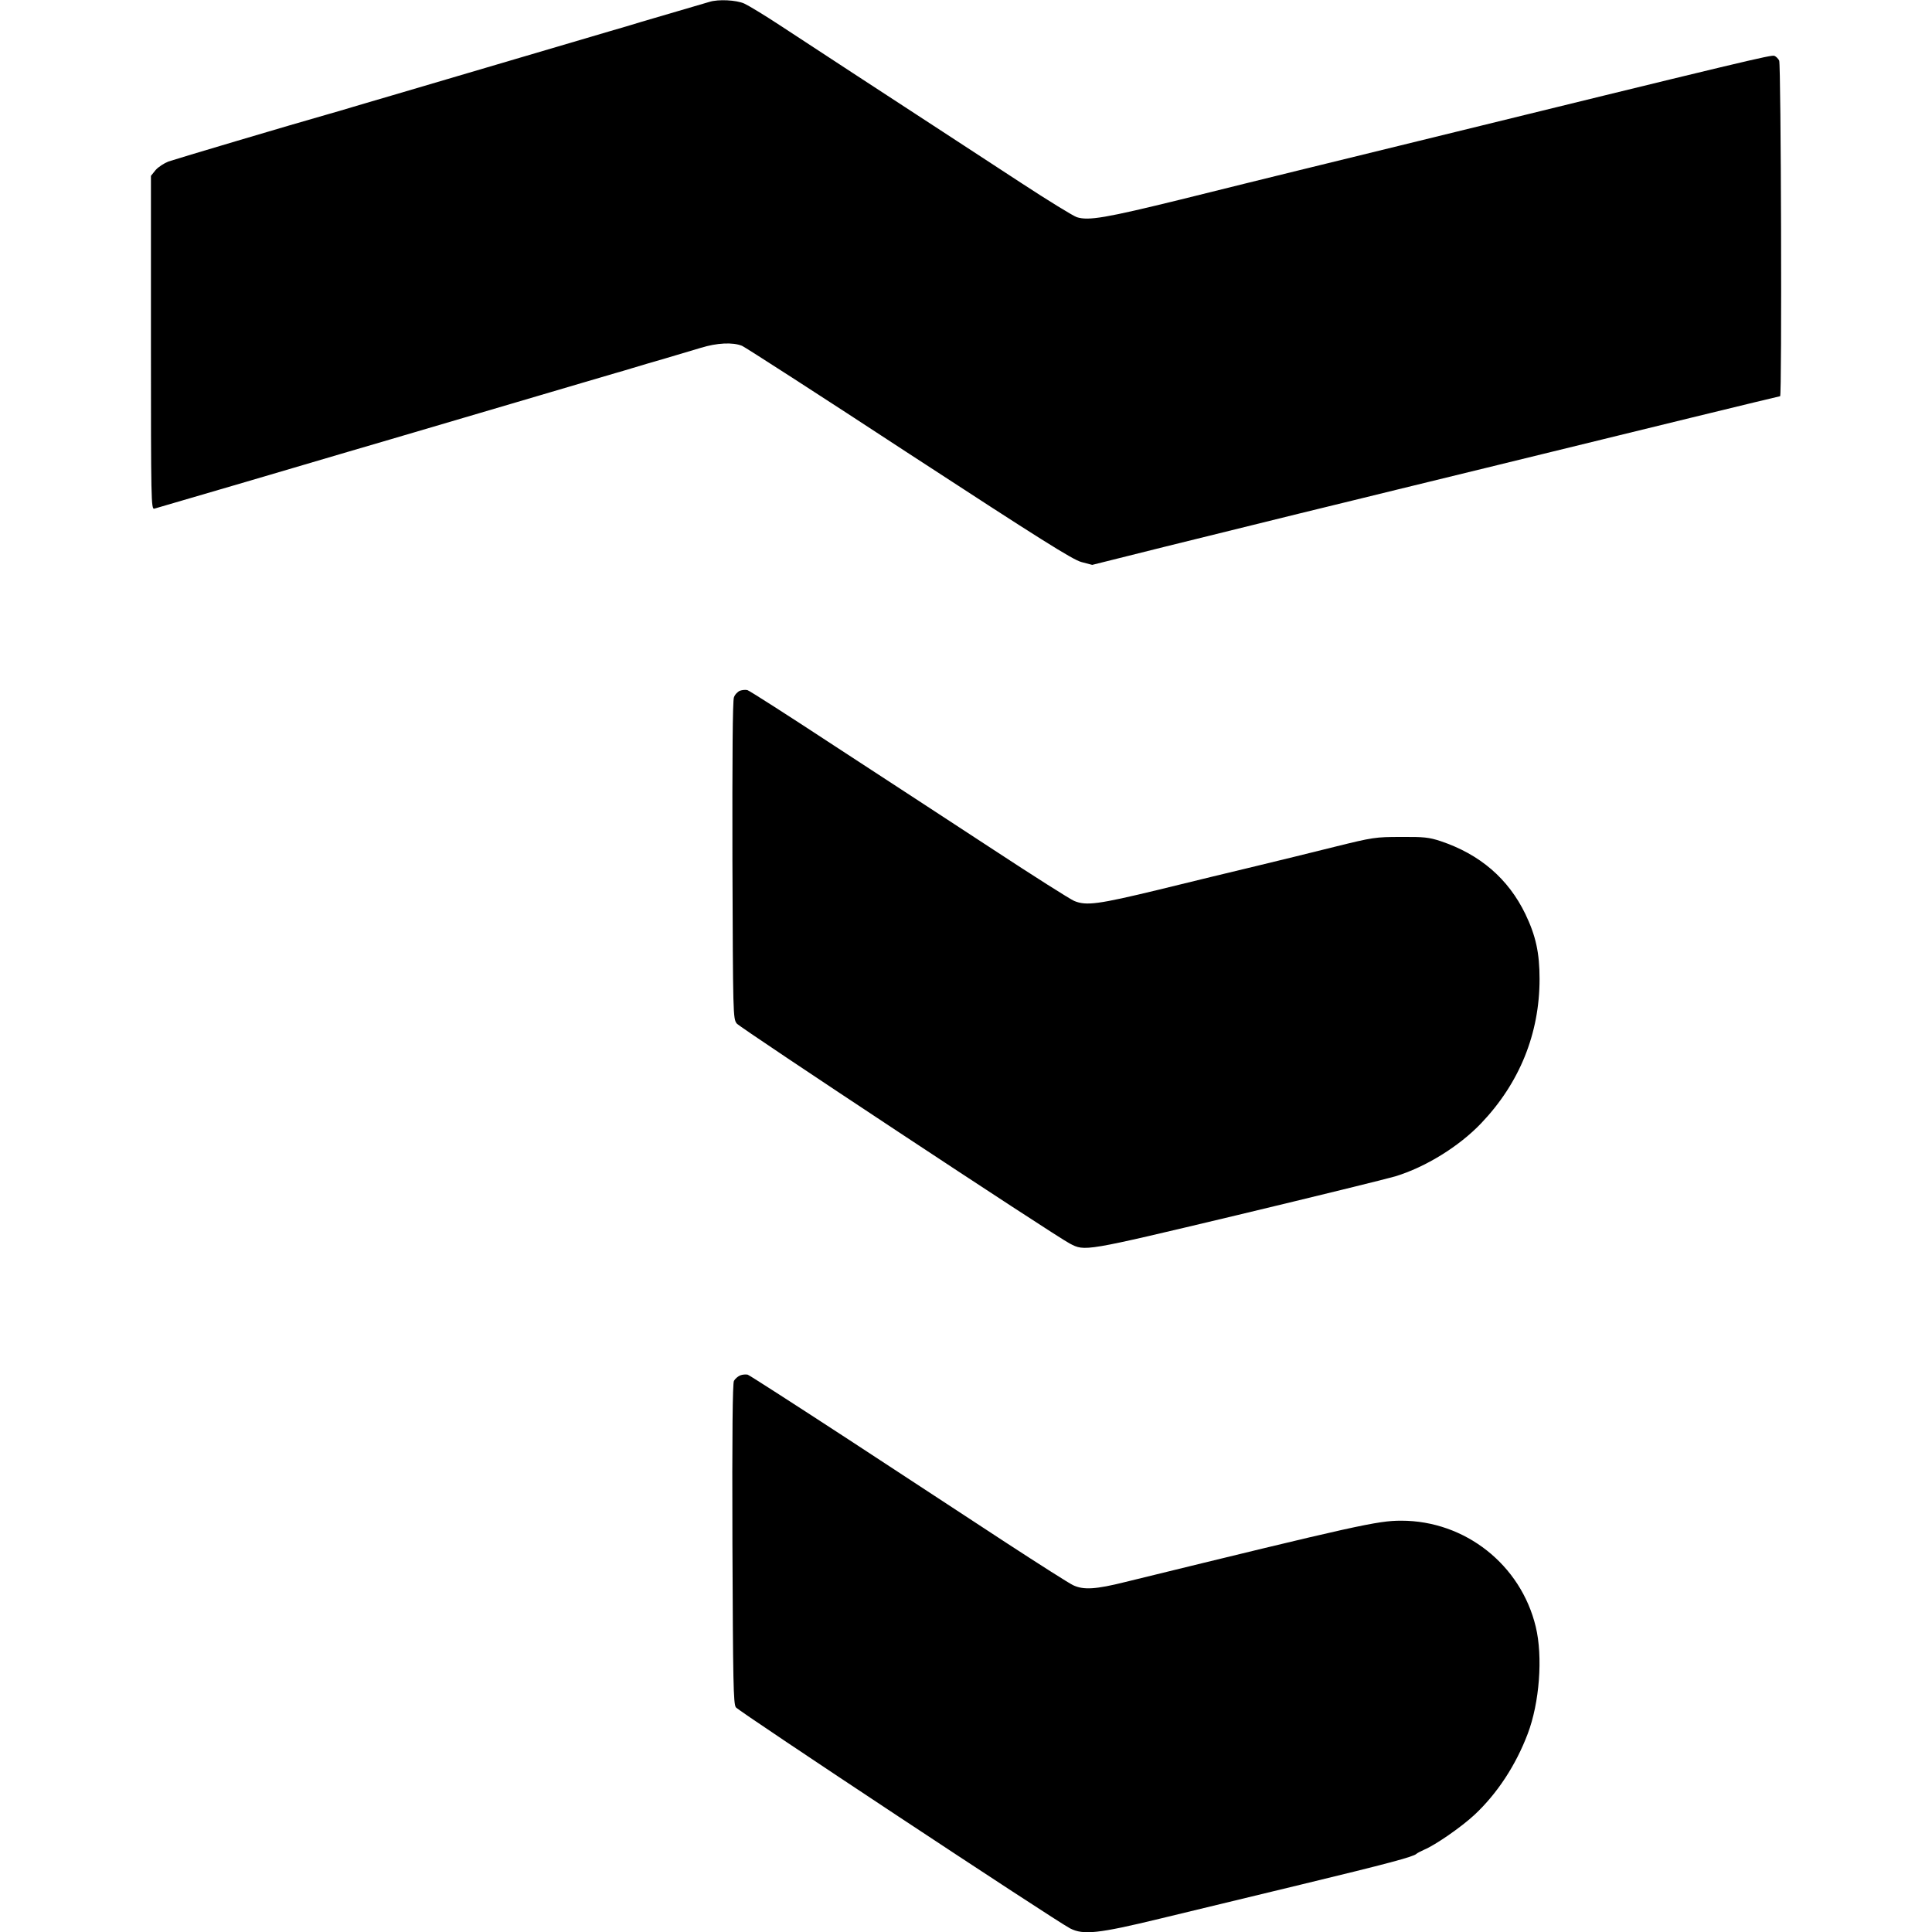
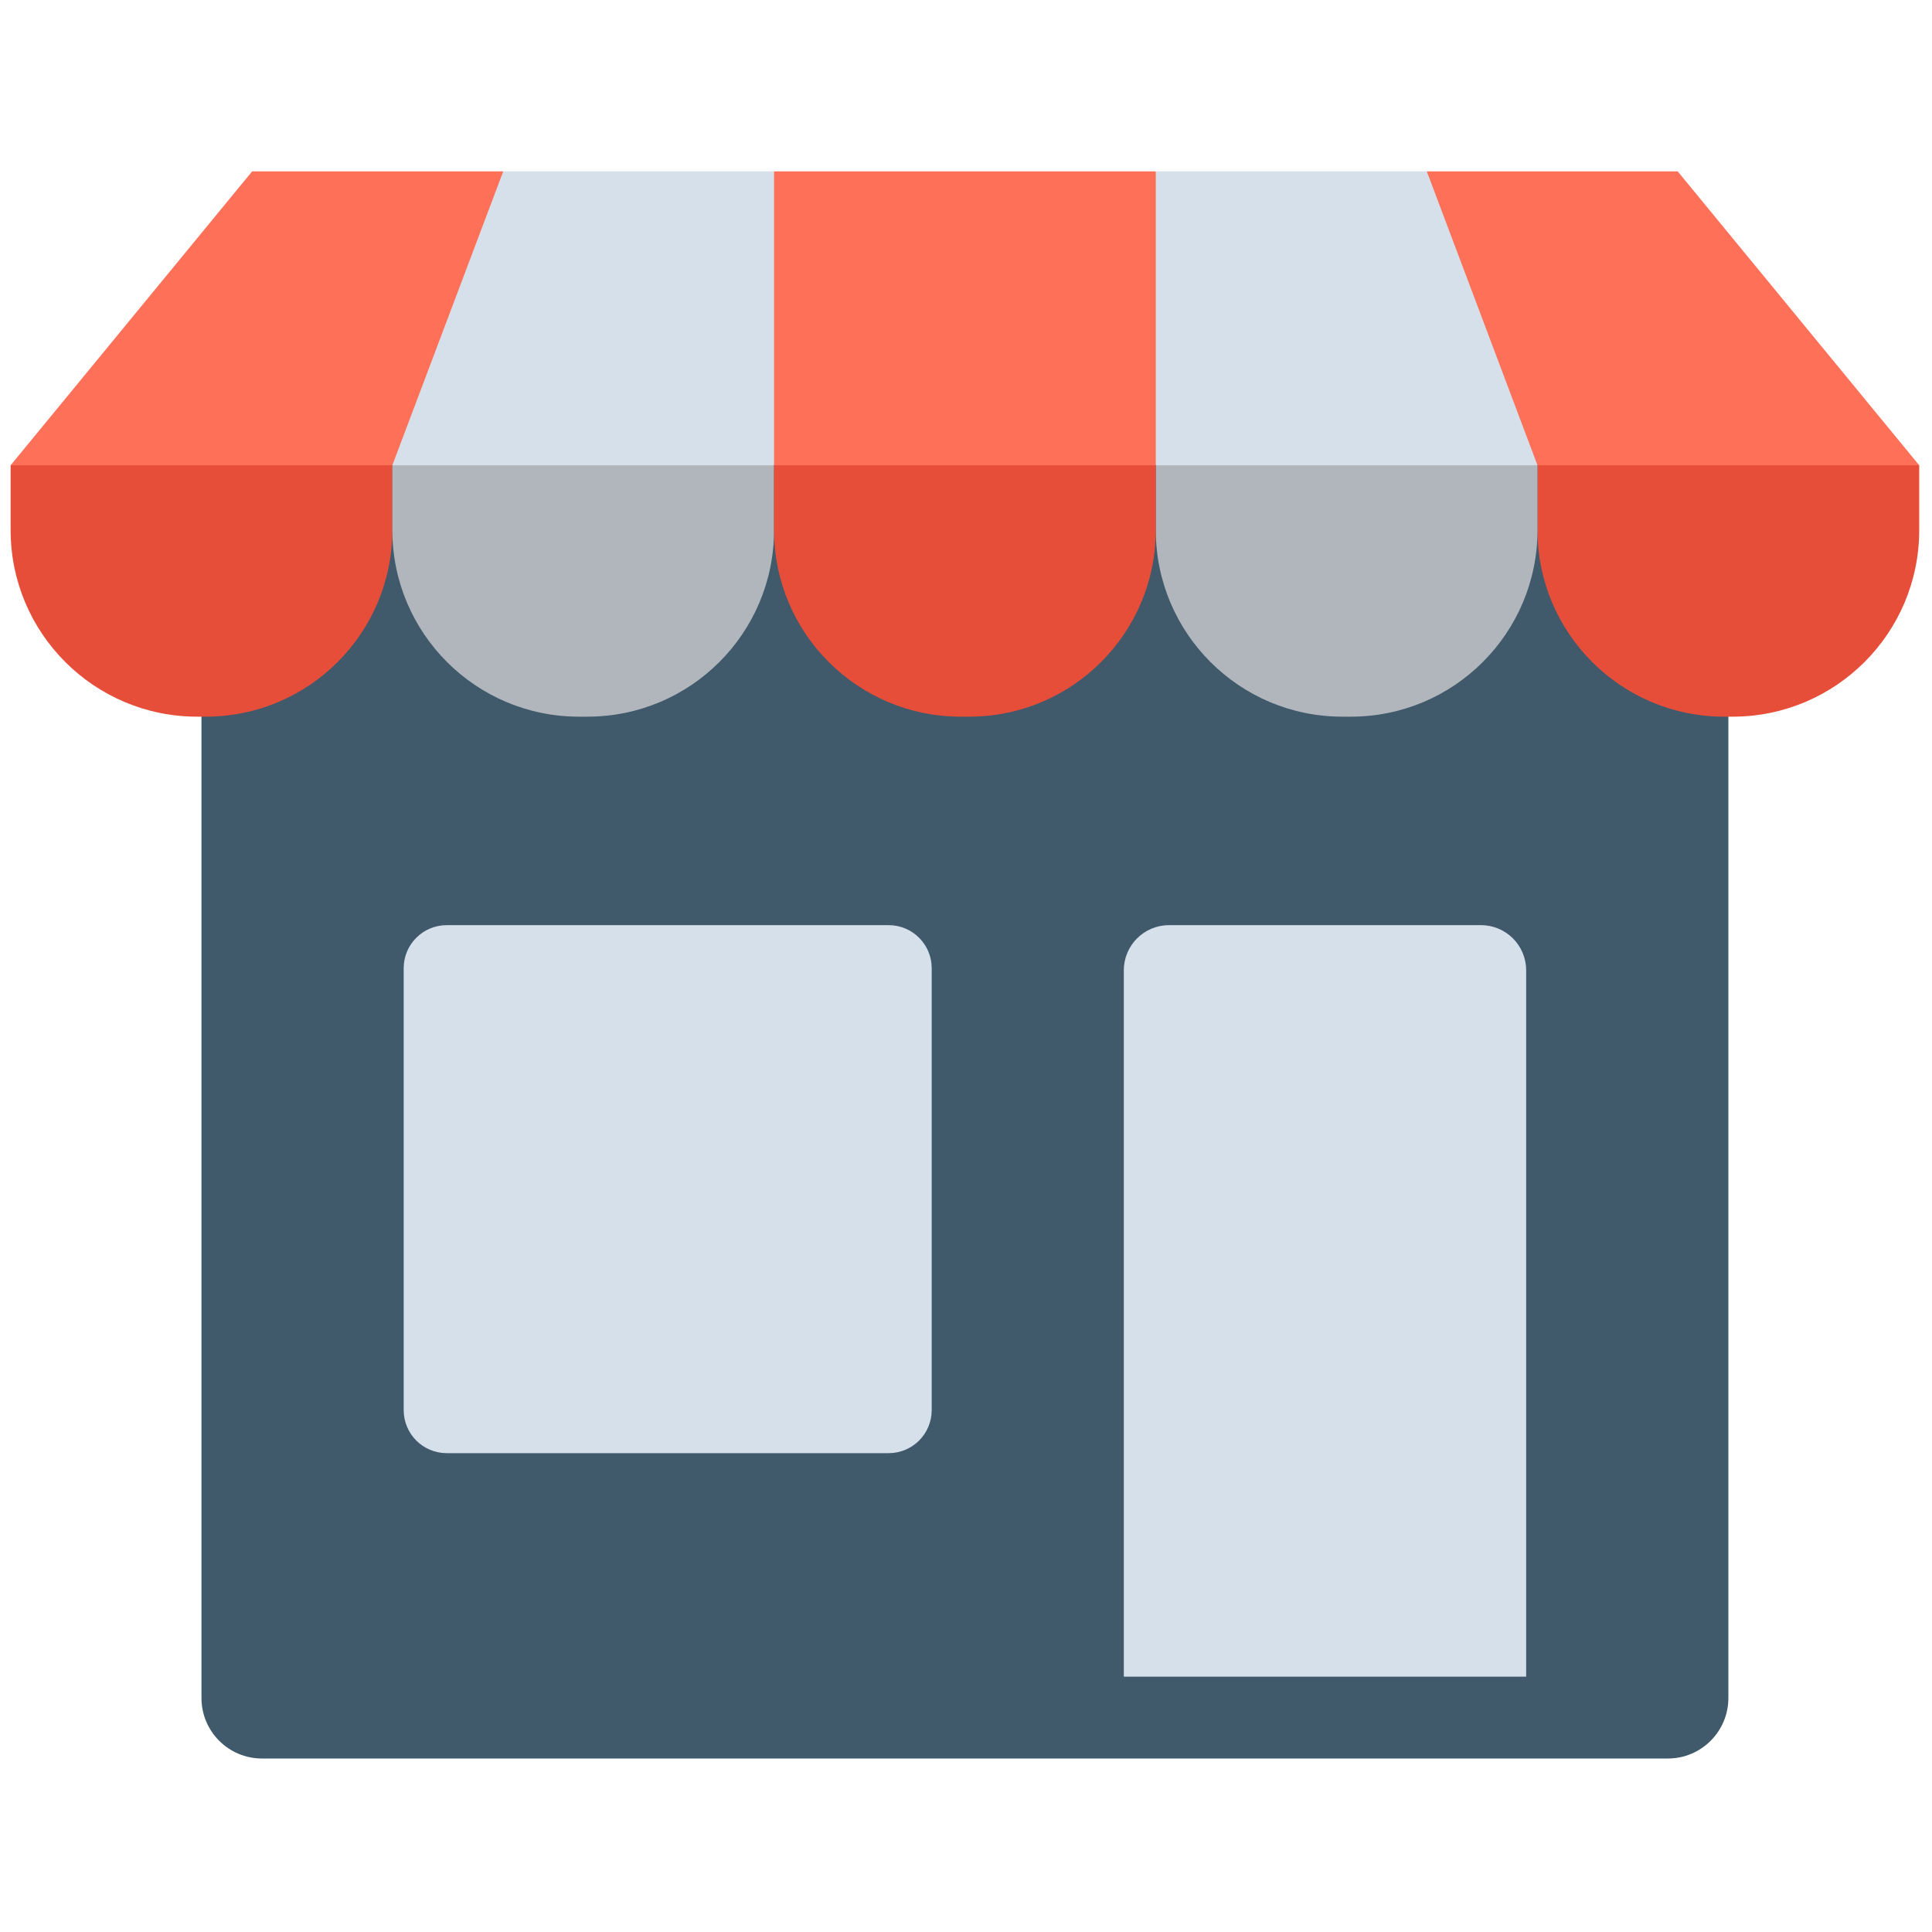
- <svg xmlns="http://www.w3.org/2000/svg" version="1.0" width="1024pt" height="1024pt" viewBox="0 0 1024 1024" preserveAspectRatio="xMidYMid meet">
-   <g transform="translate(0,1024) scale(0.1,-0.1)" fill="#000000" stroke="none">
-     <path d="M3760 10230 c-23 -7 -126 -37 -358 -105 -45 -14 -119 -36 -165 -49 -91 -27 -1065 -314 -1194 -352 -46 -13 -122 -36 -170 -50 -49 -15 -108 -32 -133 -39 -191 -54 -813 -239 -847 -251 -23 -9 -54 -29 -68 -45 l-25 -31 0 -884 c0 -839 1 -885 18 -880 9 3 226 66 482 141 256 75 503 148 550 162 47 14 144 42 215 63 72 21 362 107 645 190 283 84 531 156 550 162 19 5 62 18 95 28 33 10 110 33 170 50 61 18 145 43 188 56 87 27 171 31 220 11 18 -8 417 -265 887 -573 693 -452 866 -561 912 -573 l57 -15 388 97 c213 53 534 132 713 176 179 44 411 100 515 126 105 26 318 78 475 116 803 197 1550 379 1555 379 10 0 5 1761 -5 1779 -5 10 -16 21 -25 25 -18 6 -116 -17 -1995 -478 -168 -41 -408 -100 -535 -131 -126 -31 -403 -99 -615 -152 -399 -98 -491 -114 -553 -94 -20 7 -152 88 -294 181 -142 93 -330 216 -418 273 -270 176 -702 458 -860 562 -82 54 -168 106 -190 116 -42 19 -138 24 -185 9z" />
-     <path d="M3922 6579 c-12 -5 -27 -20 -32 -35 -7 -17 -9 -319 -8 -865 3 -820 3 -838 23 -864 18 -23 1681 -1122 1765 -1166 81 -42 71 -44 885 150 418 100 796 193 840 206 161 49 339 159 456 282 203 213 309 475 309 764 0 139 -20 229 -75 344 -91 188 -241 317 -450 387 -61 20 -89 23 -210 22 -134 0 -148 -2 -350 -52 -115 -29 -304 -75 -420 -103 -115 -27 -347 -84 -515 -125 -319 -77 -383 -86 -447 -59 -21 9 -214 131 -430 273 -216 141 -593 388 -839 548 -245 161 -453 294 -462 296 -10 3 -28 1 -40 -3z" />
-     <path d="M3923 2950 c-12 -5 -27 -18 -33 -29 -7 -14 -10 -271 -8 -864 3 -732 5 -846 18 -866 14 -21 1691 -1130 1772 -1172 70 -36 151 -27 473 51 160 39 495 120 745 180 464 112 602 149 617 164 4 4 23 14 41 22 60 25 197 120 267 185 121 113 219 263 282 429 63 165 81 409 43 567 -79 330 -375 563 -713 563 -126 0 -230 -23 -1463 -325 -156 -39 -221 -43 -276 -17 -20 9 -180 111 -355 225 -175 115 -551 361 -835 547 -285 186 -526 341 -535 344 -10 2 -28 1 -40 -4z" />
+ <svg xmlns="http://www.w3.org/2000/svg" version="1.1" width="256" height="256" viewBox="0 0 256 256" xml:space="preserve">
+   <defs>
+ </defs>
+   <g style="stroke: none; stroke-width: 0; stroke-dasharray: none; stroke-linecap: butt; stroke-linejoin: miter; stroke-miterlimit: 10; fill: none; fill-rule: nonzero; opacity: 1;" transform="translate(1.406593 1.406593) scale(2.81 2.81)">
+     <path d="M 9 33.294 l 0 46.274 c 0 1.576 1.278 2.854 2.854 2.854 h 66.293 c 1.576 0 2.854 -1.278 2.854 -2.854 l 0 -46.274 l 0 -13.301 c 0 -1.576 -1.278 -2.854 -2.854 -2.854 H 11.854 C 10.278 17.14 9 18.417 9 19.993 L 9 33.294 z" style="stroke: none; stroke-width: 1; stroke-dasharray: none; stroke-linecap: butt; stroke-linejoin: miter; stroke-miterlimit: 10; fill: rgb(64,89,107); fill-rule: nonzero; opacity: 1;" transform=" matrix(1 0 0 1 0 0) " stroke-linecap="round" />
+     <path d="M 69.335 43.125 H 54.623 c -1.176 0 -2.13 0.954 -2.13 2.13 v 33.307 h 18.972 V 45.255 C 71.465 44.079 70.511 43.125 69.335 43.125 z" style="stroke: none; stroke-width: 1; stroke-dasharray: none; stroke-linecap: butt; stroke-linejoin: miter; stroke-miterlimit: 10; fill: rgb(214,224,235); fill-rule: nonzero; opacity: 1;" transform=" matrix(1 0 0 1 0 0) " stroke-linecap="round" />
+     <path d="M 41.403 68.023 H 20.565 c -1.121 0 -2.03 -0.909 -2.03 -2.03 V 45.155 c 0 -1.121 0.909 -2.03 2.03 -2.03 h 20.839 c 1.121 0 2.03 0.909 2.03 2.03 v 20.839 C 43.433 67.115 42.524 68.023 41.403 68.023 z" style="stroke: none; stroke-width: 1; stroke-dasharray: none; stroke-linecap: butt; stroke-linejoin: miter; stroke-miterlimit: 10; fill: rgb(214,224,235); fill-rule: nonzero; opacity: 1;" transform=" matrix(1 0 0 1 0 0) " stroke-linecap="round" />
+     <path d="M 9.2 33.294 H 8.8 c -4.86 0 -8.8 -3.94 -8.8 -8.8 l 0 -3.054 c 5.481 -1.841 11.432 -2.016 18 0 v 3.054 C 18 29.354 14.06 33.294 9.2 33.294 z" style="stroke: none; stroke-width: 1; stroke-dasharray: none; stroke-linecap: butt; stroke-linejoin: miter; stroke-miterlimit: 10; fill: rgb(231,78,58); fill-rule: nonzero; opacity: 1;" transform=" matrix(1 0 0 1 0 0) " stroke-linecap="round" />
+     <path d="M 27.2 33.294 h -0.4 c -4.86 0 -8.8 -3.94 -8.8 -8.8 V 21.44 c 6.388 -1.301 12.427 -1.433 18 0 v 3.054 C 36 29.354 32.06 33.294 27.2 33.294 z" style="stroke: none; stroke-width: 1; stroke-dasharray: none; stroke-linecap: butt; stroke-linejoin: miter; stroke-miterlimit: 10; fill: rgb(176,182,188); fill-rule: nonzero; opacity: 1;" transform=" matrix(1 0 0 1 0 0) " stroke-linecap="round" />
+     <path d="M 80.8 33.294 h 0.4 c 4.86 0 8.8 -3.94 8.8 -8.8 V 21.44 c -5.589 -1.483 -11.652 -1.253 -18 0 v 3.054 C 72 29.354 75.94 33.294 80.8 33.294 z" style="stroke: none; stroke-width: 1; stroke-dasharray: none; stroke-linecap: butt; stroke-linejoin: miter; stroke-miterlimit: 10; fill: rgb(231,78,58); fill-rule: nonzero; opacity: 1;" transform=" matrix(1 0 0 1 0 0) " stroke-linecap="round" />
+     <path d="M 62.8 33.294 h 0.4 c 4.86 0 8.8 -3.94 8.8 -8.8 V 21.44 c -6 -2.558 -12 -2.558 -18 0 v 3.054 C 54 29.354 57.94 33.294 62.8 33.294 z" style="stroke: none; stroke-width: 1; stroke-dasharray: none; stroke-linecap: butt; stroke-linejoin: miter; stroke-miterlimit: 10; fill: rgb(176,182,188); fill-rule: nonzero; opacity: 1;" transform=" matrix(1 0 0 1 0 0) " stroke-linecap="round" />
+     <path d="M 36 21.44 c 0.929 -3.982 0.861 -8.649 0 -13.861 H 23.225 c -3.432 4.62 -5.173 9.241 -5.225 13.861 H 36 z" style="stroke: none; stroke-width: 1; stroke-dasharray: none; stroke-linecap: butt; stroke-linejoin: miter; stroke-miterlimit: 10; fill: rgb(214,224,235); fill-rule: nonzero; opacity: 1;" transform=" matrix(1 0 0 1 0 0) " stroke-linecap="round" />
+     <polygon points="0,21.44 11.39,7.58 23.23,7.58 18,21.44 " style="stroke: none; stroke-width: 1; stroke-dasharray: none; stroke-linecap: butt; stroke-linejoin: miter; stroke-miterlimit: 10; fill: rgb(255,112,88); fill-rule: nonzero; opacity: 1;" transform="  matrix(1 0 0 1 0 0) " />
+     <path d="M 54 21.44 c -2.167 -4.489 -1.851 -9.128 0 -13.861 h 12.775 c 4.264 5.189 6.219 9.858 5.225 13.861 H 54 z" style="stroke: none; stroke-width: 1; stroke-dasharray: none; stroke-linecap: butt; stroke-linejoin: miter; stroke-miterlimit: 10; fill: rgb(214,224,235); fill-rule: nonzero; opacity: 1;" transform=" matrix(1 0 0 1 0 0) " stroke-linecap="round" />
+     <polygon points="90,21.44 78.61,7.58 66.78,7.58 72,21.44 " style="stroke: none; stroke-width: 1; stroke-dasharray: none; stroke-linecap: butt; stroke-linejoin: miter; stroke-miterlimit: 10; fill: rgb(255,112,88); fill-rule: nonzero; opacity: 1;" transform="  matrix(1 0 0 1 0 0) " />
+     <path d="M 45.2 33.294 h -0.4 c -4.86 0 -8.8 -3.94 -8.8 -8.8 V 21.44 c 6 -2.558 12 -2.558 18 0 v 3.054 C 54 29.354 50.06 33.294 45.2 33.294 z" style="stroke: none; stroke-width: 1; stroke-dasharray: none; stroke-linecap: butt; stroke-linejoin: miter; stroke-miterlimit: 10; fill: rgb(231,78,58); fill-rule: nonzero; opacity: 1;" transform=" matrix(1 0 0 1 0 0) " stroke-linecap="round" />
+     <polygon points="36,7.58 46.77,7.58 54,7.58 54,21.44 36,21.44 " style="stroke: none; stroke-width: 1; stroke-dasharray: none; stroke-linecap: butt; stroke-linejoin: miter; stroke-miterlimit: 10; fill: rgb(255,112,88); fill-rule: nonzero; opacity: 1;" transform="  matrix(1 0 0 1 0 0) " />
  </g>
</svg>
